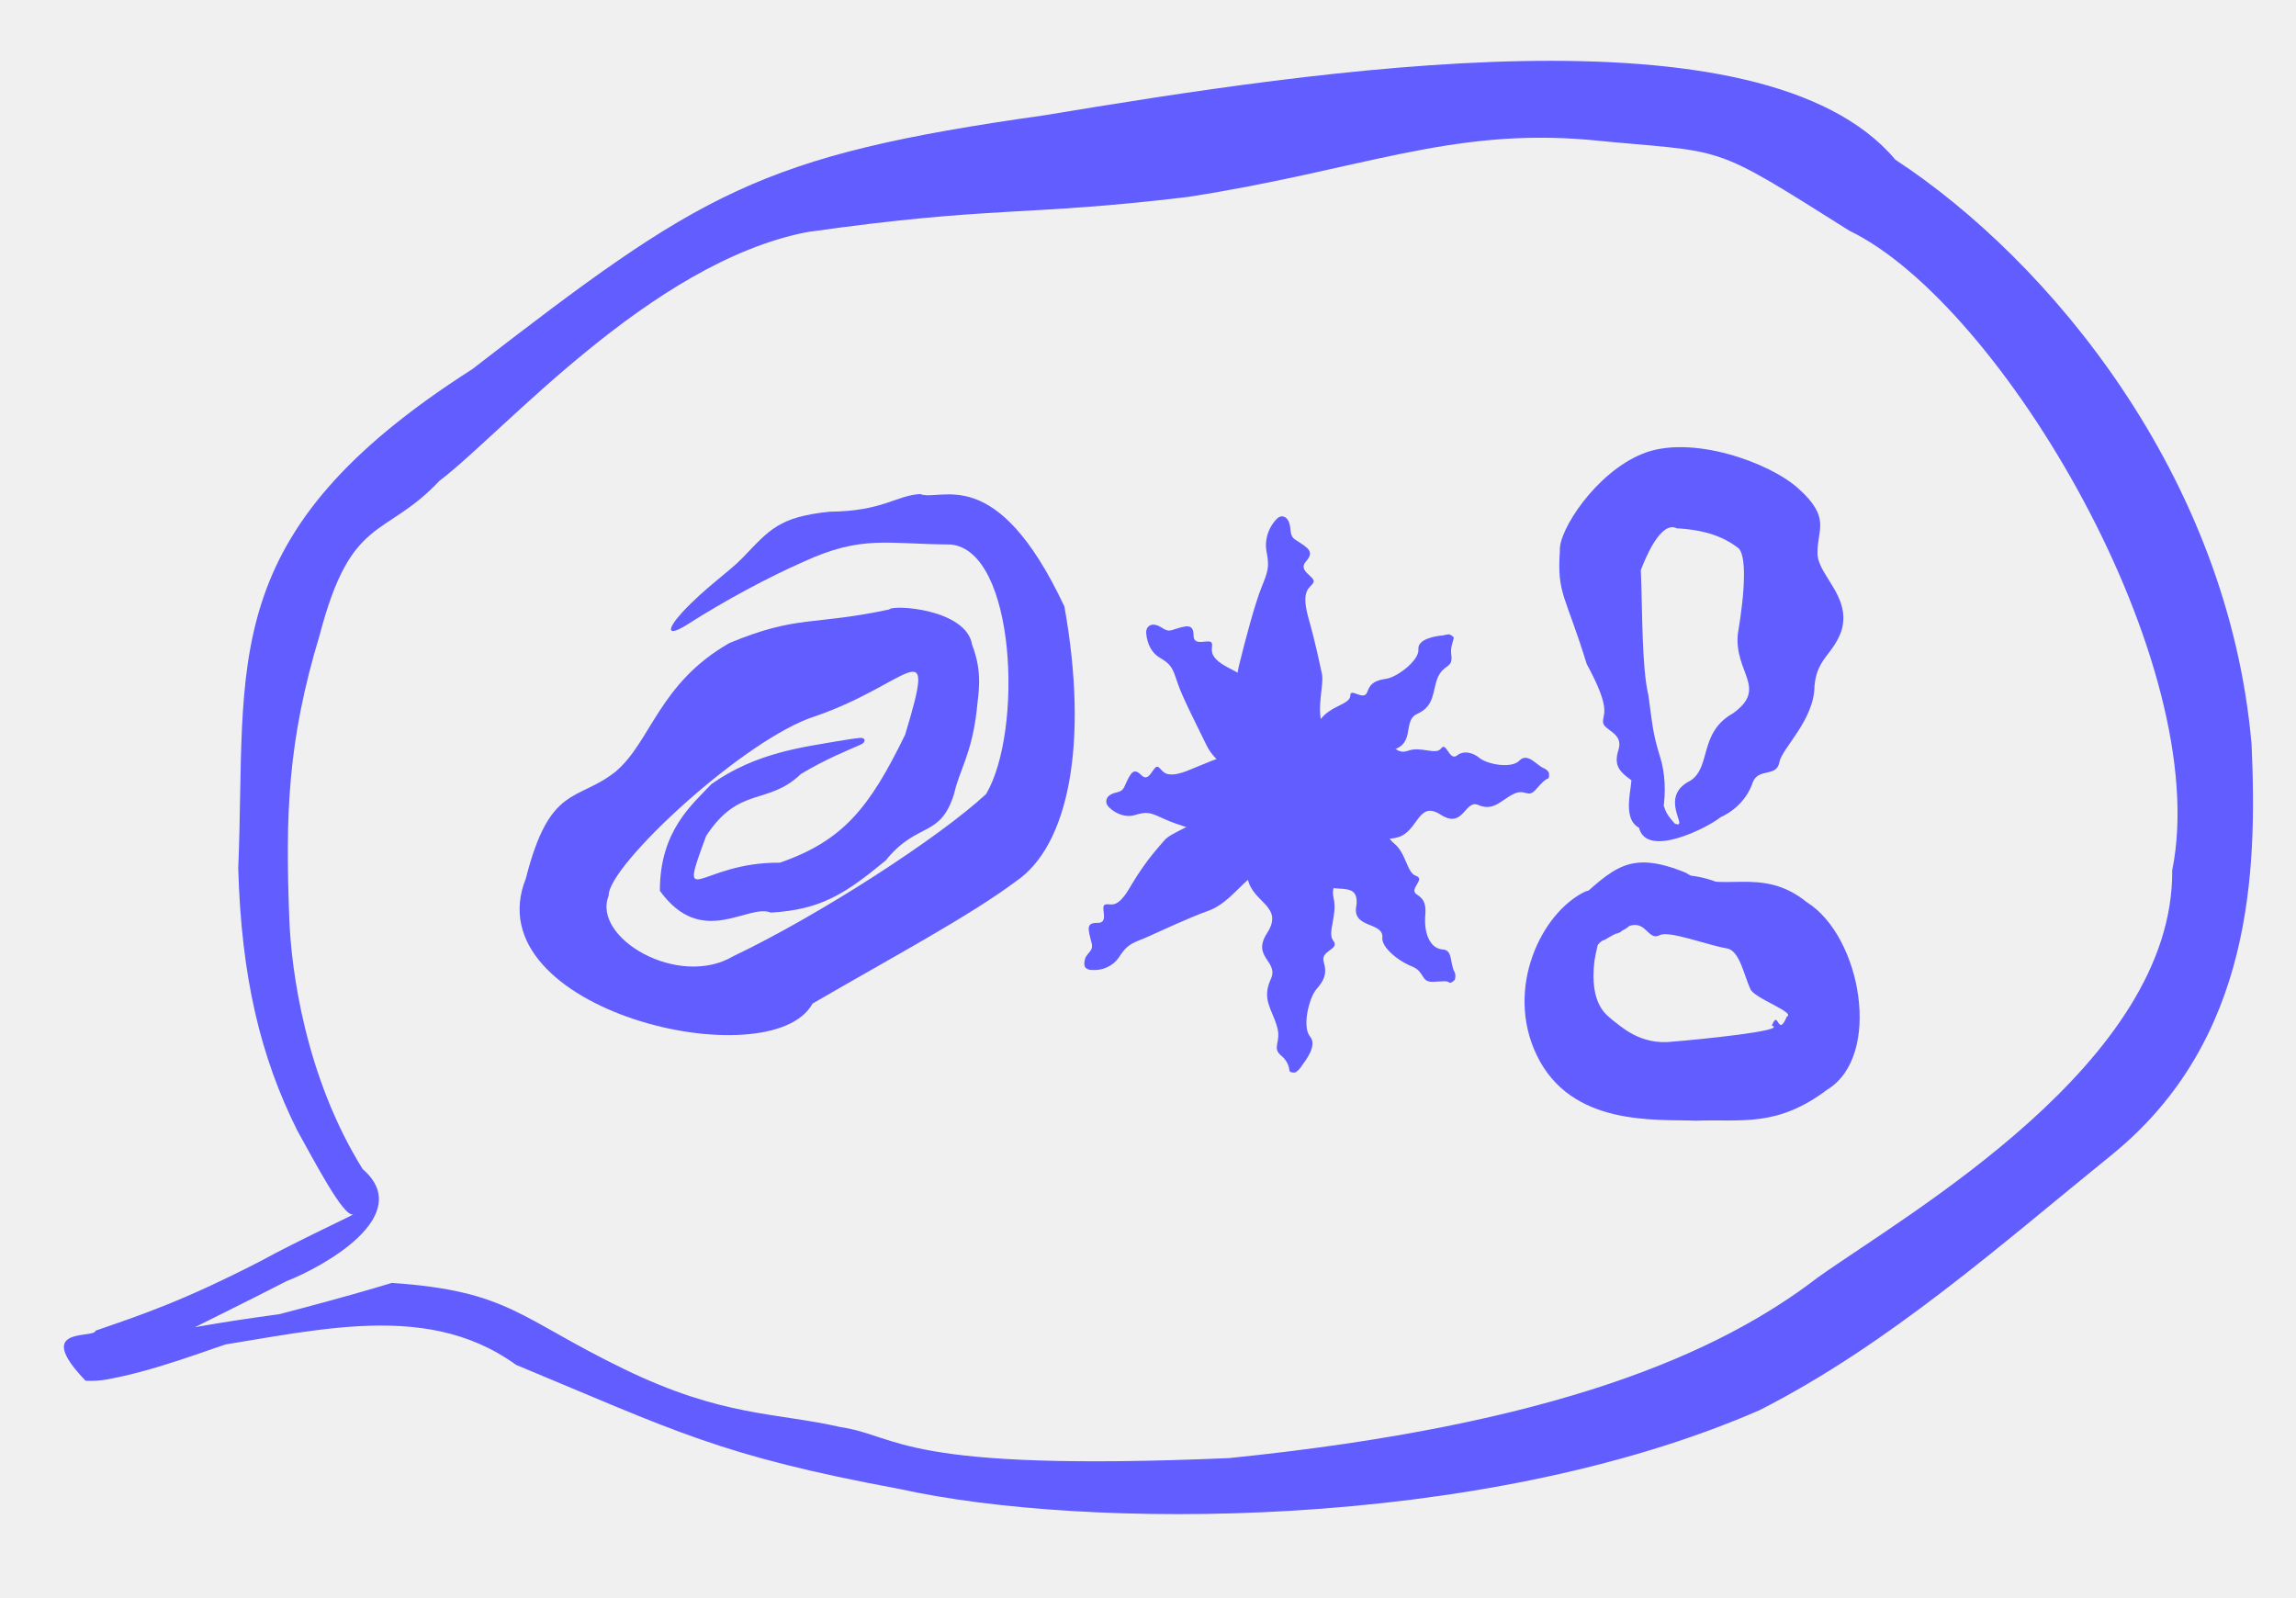
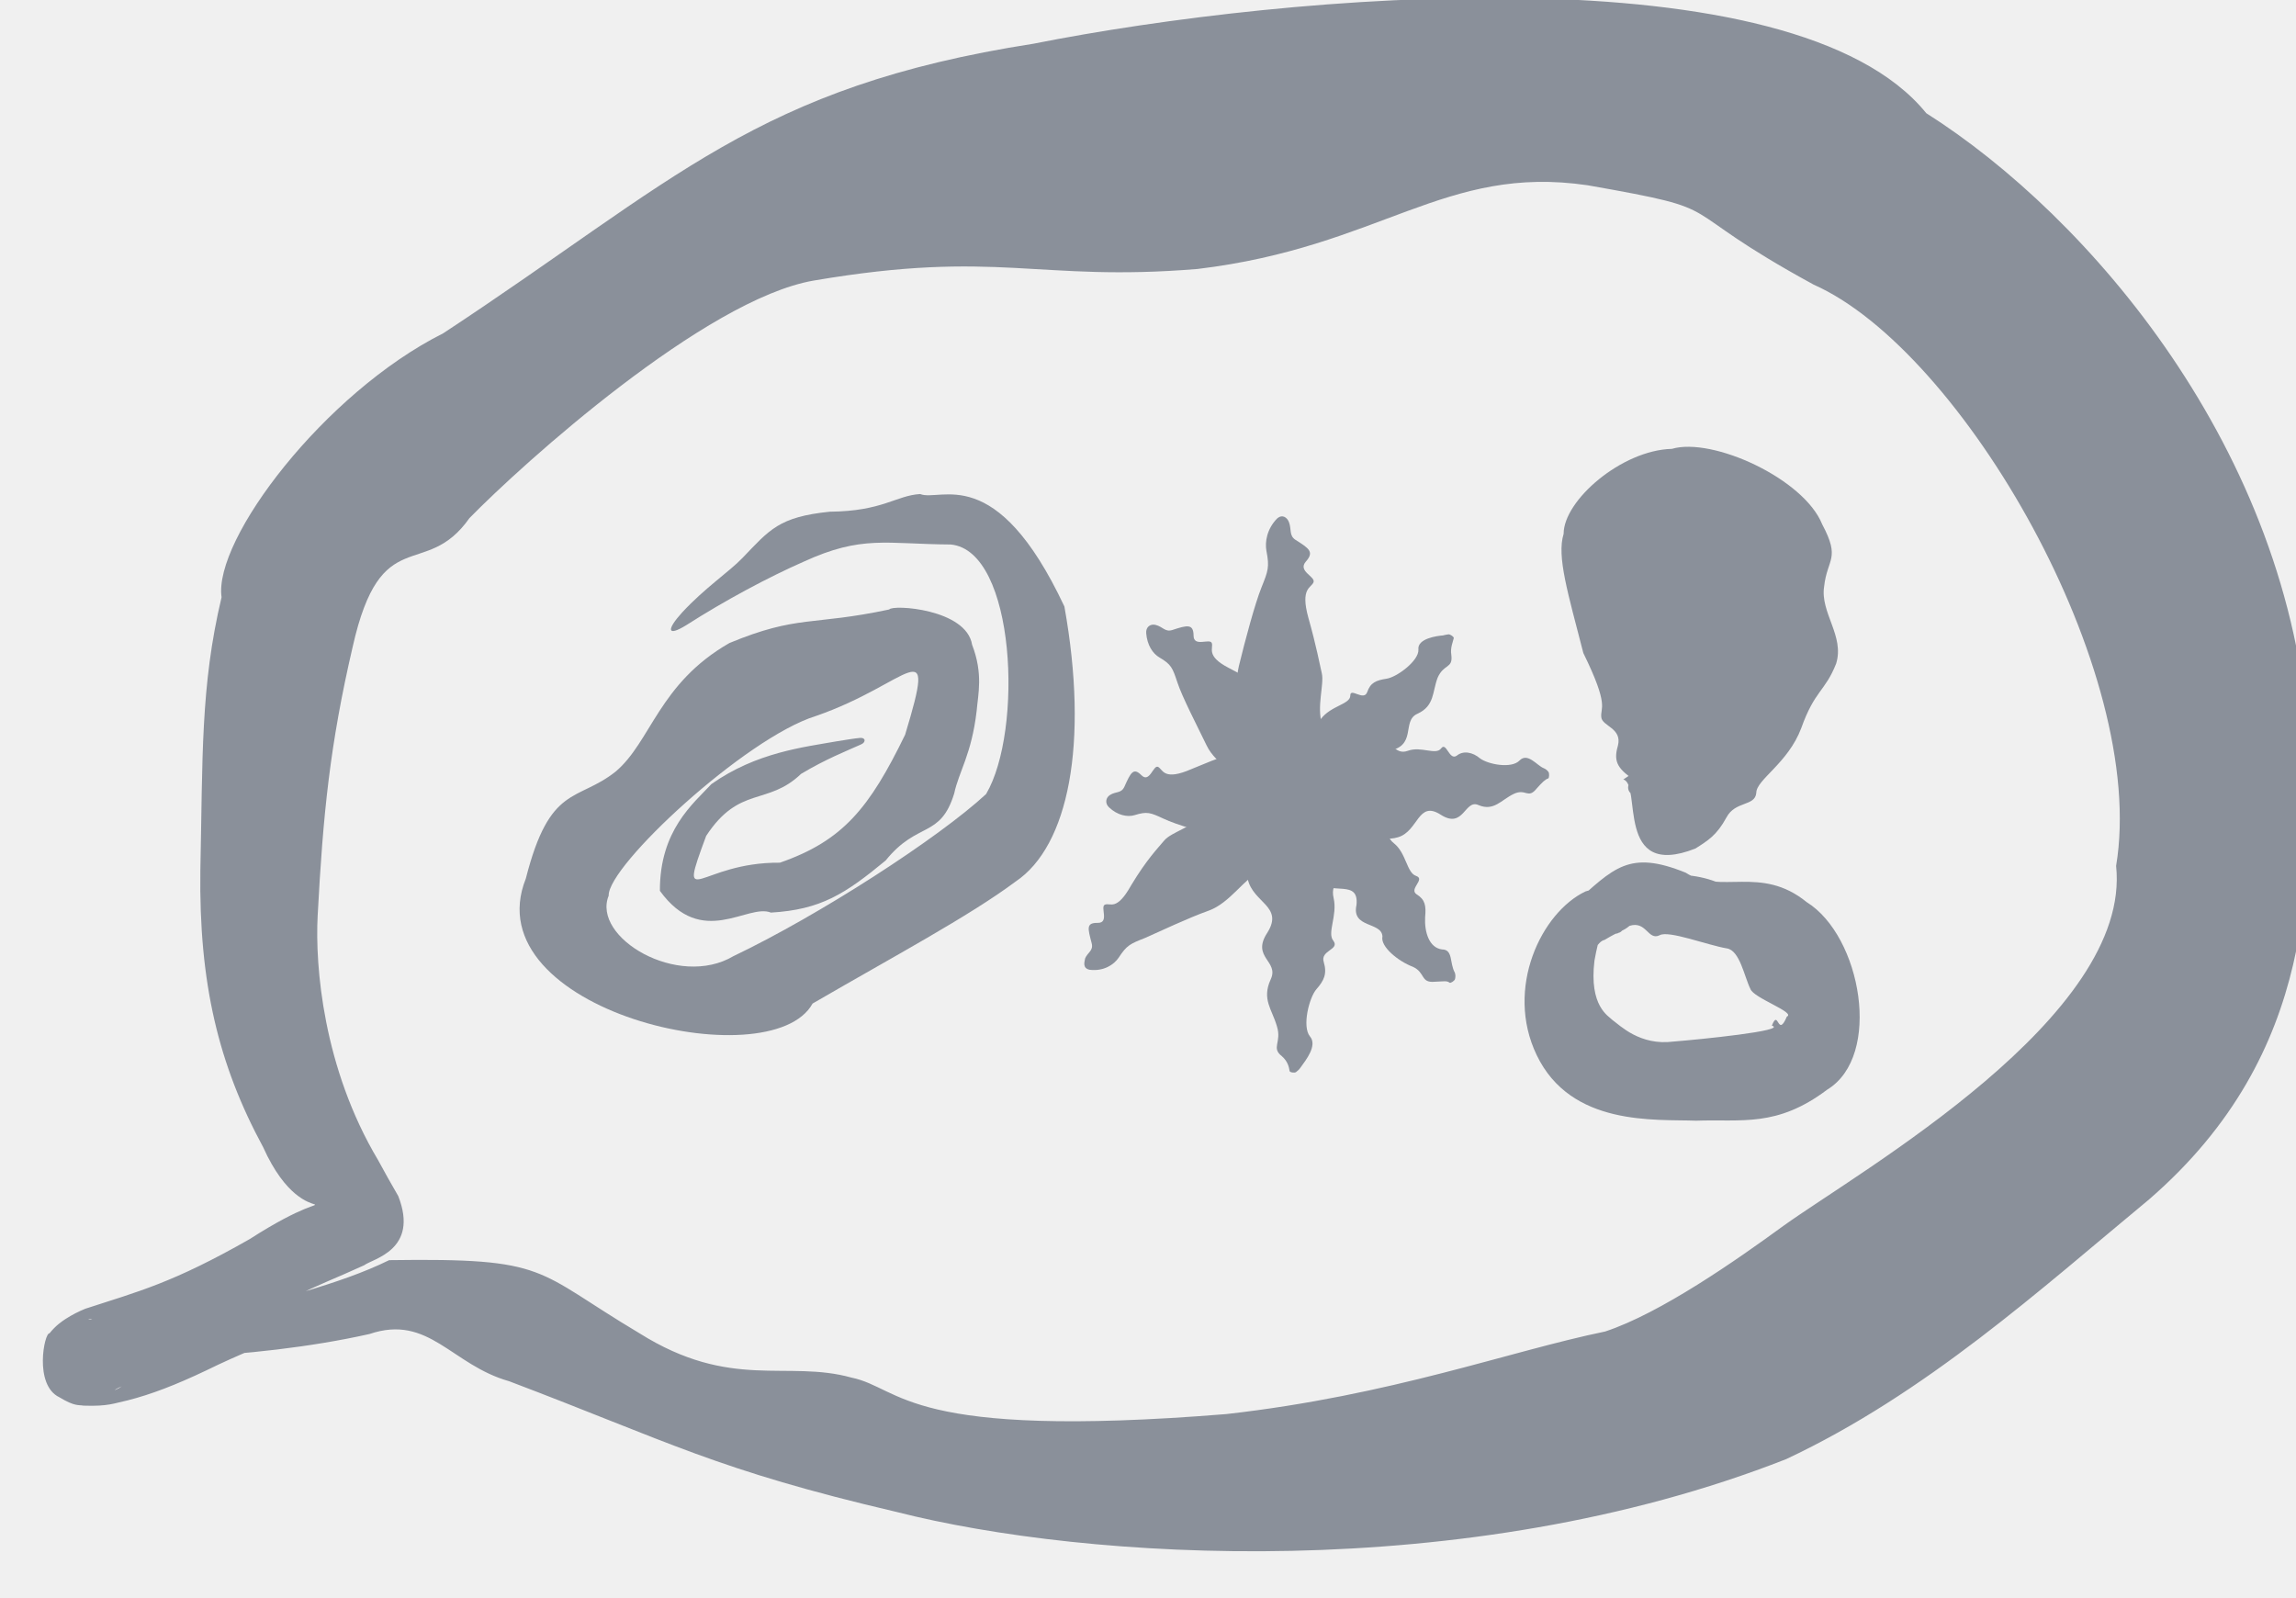
<svg xmlns="http://www.w3.org/2000/svg" width="46" height="32" viewBox="0 0 46 32" fill="none">
-   <path d="M12.334 15.459C13.045 14.858 13.197 13.694 14.614 12.883C15.988 12.314 16.267 12.541 17.815 12.211C17.88 12.108 19.362 12.198 19.476 12.918C19.701 13.5 19.595 13.91 19.567 14.244C19.466 15.114 19.207 15.468 19.118 15.895C18.839 16.805 18.386 16.446 17.744 17.24C16.934 17.909 16.447 18.225 15.445 18.284C14.98 18.094 14.065 19.014 13.221 17.848C13.216 16.632 13.892 16.099 14.253 15.709C15.154 15.072 16.113 14.968 16.77 14.851C16.965 14.82 17.108 14.795 17.23 14.784C17.345 14.774 17.354 14.872 17.248 14.916C16.962 15.044 16.544 15.208 16.049 15.505C15.375 16.15 14.814 15.732 14.148 16.747C13.562 18.329 14.008 17.27 15.625 17.284C16.892 16.844 17.42 16.186 18.134 14.72C18.789 12.556 18.234 13.695 16.343 14.346C14.93 14.787 12.17 17.35 12.195 17.944C11.852 18.785 13.587 19.815 14.697 19.155C16.413 18.336 18.804 16.791 19.756 15.909C20.502 14.648 20.352 11.03 19.047 10.909C17.753 10.901 17.273 10.716 16.1 11.254C15.401 11.561 14.528 12.027 13.748 12.526C13.359 12.766 13.352 12.616 13.667 12.27C14.127 11.773 14.607 11.458 14.877 11.177C15.42 10.611 15.605 10.356 16.624 10.252C17.687 10.242 17.948 9.928 18.435 9.898C18.842 10.064 19.951 9.225 21.325 12.151C21.819 14.905 21.405 16.952 20.349 17.661C19.418 18.356 17.895 19.168 16.28 20.106C15.439 21.632 9.478 20.243 10.535 17.601C11.016 15.706 11.564 16.07 12.334 15.459Z" fill="#615DFF" />
-   <path d="M27.085 15.211C27.252 15.335 27.343 14.704 27.624 14.762C27.873 14.823 27.94 15.14 28.207 15.042C28.474 14.944 28.767 15.138 28.873 14.994C28.978 14.851 29.034 15.247 29.186 15.14C29.318 15.031 29.508 15.071 29.652 15.194C29.813 15.315 30.283 15.405 30.443 15.237C30.607 15.069 30.792 15.338 30.927 15.39C30.972 15.408 31.001 15.436 31.023 15.465C31.044 15.493 31.039 15.589 31.018 15.596C30.959 15.614 30.896 15.675 30.789 15.796C30.608 16.021 30.575 15.786 30.323 15.908C30.072 16.031 29.927 16.257 29.624 16.131C29.344 16 29.329 16.621 28.865 16.323C28.406 16.027 28.421 16.651 28.01 16.774C27.637 16.893 26.98 16.623 26.76 16.661C26.53 16.706 26.126 16.818 25.782 16.747C25.443 16.682 24.912 16.92 24.617 16.795C24.186 16.704 23.562 16.524 23.311 16.402C23.047 16.28 22.984 16.253 22.732 16.331C22.588 16.375 22.387 16.335 22.219 16.175C22.133 16.094 22.153 15.982 22.238 15.928C22.363 15.849 22.464 15.901 22.528 15.76C22.655 15.478 22.707 15.37 22.87 15.533C23.033 15.695 23.106 15.322 23.2 15.364C23.293 15.406 23.301 15.626 23.769 15.45C24.218 15.272 24.355 15.189 24.673 15.131C24.812 15.086 25.223 15.248 25.517 15.164C25.832 15.081 26.375 15.104 26.633 14.971C26.87 14.841 26.921 15.085 27.085 15.211Z" fill="#615DFF" />
-   <path d="M26.562 16.54C26.442 16.832 27.058 16.802 27.017 17.23C26.959 17.591 26.636 17.639 26.719 17.993C26.8 18.346 26.581 18.694 26.715 18.85C26.846 19.029 26.447 19.038 26.521 19.274C26.593 19.513 26.523 19.648 26.377 19.816C26.231 19.978 26.081 20.565 26.245 20.765C26.4 20.945 26.161 21.242 26.057 21.387C26.03 21.427 25.998 21.455 25.966 21.479C25.936 21.501 25.841 21.486 25.837 21.458C25.825 21.379 25.801 21.265 25.682 21.161C25.461 20.988 25.684 20.887 25.583 20.562C25.485 20.22 25.276 20.023 25.457 19.625C25.636 19.25 25.06 19.187 25.392 18.685C25.724 18.155 25.103 18.091 24.998 17.611C24.89 17.237 25.149 16.372 25.099 16.107C25.043 15.799 24.919 15.424 24.935 14.941C24.952 14.467 24.689 13.874 24.821 13.343C24.95 12.814 25.142 12.097 25.274 11.768C25.406 11.44 25.436 11.361 25.373 11.04C25.339 10.855 25.384 10.596 25.585 10.39C25.692 10.294 25.788 10.368 25.824 10.461C25.879 10.605 25.822 10.731 25.957 10.817C26.229 10.989 26.334 11.057 26.163 11.251C25.992 11.446 26.361 11.551 26.316 11.666C26.271 11.781 26.048 11.777 26.212 12.373C26.379 12.966 26.433 13.281 26.483 13.493C26.532 13.711 26.375 14.164 26.488 14.511C26.598 14.843 26.65 15.638 26.787 15.948C26.927 16.257 26.682 16.28 26.562 16.54Z" fill="#615DFF" />
-   <path d="M25.547 15.336C25.795 15.289 25.493 14.735 25.753 14.604C26.016 14.473 26.266 14.677 26.459 14.41C26.663 14.135 27.051 14.113 27.053 13.937C27.05 13.765 27.324 14.057 27.392 13.866C27.456 13.676 27.57 13.631 27.778 13.598C27.982 13.57 28.43 13.239 28.418 13.015C28.39 12.791 28.798 12.739 28.908 12.731C28.942 12.722 28.982 12.714 29.019 12.709C29.055 12.705 29.133 12.76 29.126 12.785C29.113 12.851 29.052 12.977 29.077 13.123C29.112 13.402 28.928 13.292 28.802 13.58C28.695 13.863 28.743 14.142 28.401 14.299C28.064 14.444 28.416 14.965 27.779 15.051C27.193 15.091 27.569 15.587 27.308 15.942C27.048 16.299 26.364 16.499 26.131 16.728C25.904 16.956 25.645 17.244 25.28 17.427C24.92 17.607 24.646 18.087 24.221 18.243C23.785 18.399 23.253 18.655 22.943 18.791C22.644 18.909 22.576 18.936 22.413 19.186C22.318 19.328 22.114 19.463 21.834 19.43C21.679 19.4 21.729 19.267 21.741 19.2C21.79 19.082 21.91 19.049 21.872 18.899C21.793 18.598 21.757 18.486 21.994 18.49C22.232 18.492 22.037 18.164 22.137 18.125C22.246 18.079 22.367 18.266 22.663 17.736C22.979 17.212 23.192 17 23.328 16.836C23.468 16.671 23.913 16.563 24.133 16.3C24.352 16.037 24.936 15.668 25.037 15.434C25.139 15.198 25.3 15.38 25.547 15.336Z" fill="#615DFF" />
-   <path d="M27.107 15.977C27.137 16.224 27.712 15.966 27.809 16.218C27.907 16.472 27.682 16.702 27.927 16.895C28.176 17.092 28.183 17.489 28.372 17.549C28.567 17.617 28.215 17.811 28.385 17.92C28.553 18.024 28.574 18.148 28.552 18.378C28.537 18.674 28.632 18.99 28.892 19.022C29.116 19.024 29.039 19.296 29.148 19.488C29.164 19.537 29.16 19.579 29.151 19.616C29.143 19.651 29.062 19.702 29.043 19.689C28.986 19.644 28.93 19.663 28.751 19.668C28.452 19.698 28.566 19.489 28.305 19.369C28.015 19.26 27.651 18.965 27.697 18.762C27.683 18.463 27.072 18.602 27.177 18.132C27.23 17.61 26.692 17.946 26.359 17.668C26.017 17.379 25.921 16.736 25.724 16.552C25.528 16.37 25.237 16.141 25.064 15.845C24.884 15.55 24.363 15.335 24.173 14.932C23.977 14.527 23.681 13.957 23.587 13.667C23.492 13.381 23.466 13.311 23.23 13.173C23.094 13.094 22.982 12.922 22.964 12.685C22.954 12.566 23.043 12.495 23.148 12.519C23.301 12.555 23.342 12.671 23.491 12.621C23.789 12.523 23.911 12.495 23.913 12.735C23.914 12.974 24.241 12.781 24.278 12.884C24.316 12.986 24.151 13.14 24.616 13.381C25.084 13.622 25.311 13.787 25.474 13.893C25.639 14.002 25.775 14.406 26.055 14.581C26.357 14.771 26.753 15.323 27.005 15.443C27.261 15.568 27.076 15.728 27.107 15.977Z" fill="#615DFF" />
-   <path d="M36.413 11.072C36.402 11.515 37.091 11.935 36.897 12.626C36.728 13.12 36.401 13.182 36.353 13.744C36.35 14.429 35.692 14.998 35.649 15.275C35.589 15.581 35.227 15.375 35.114 15.68C35.014 15.984 34.767 16.241 34.467 16.375C34.277 16.542 32.997 17.225 32.837 16.584C32.476 16.39 32.715 15.757 32.686 15.528C32.684 15.453 32.688 15.382 32.707 15.325C32.726 15.274 32.823 15.272 32.837 15.309C32.883 15.415 32.989 15.526 33.167 15.773C33.412 16.164 33.252 16.173 33.556 16.502C33.867 16.622 33.2 15.969 33.87 15.639C34.288 15.364 34.03 14.677 34.723 14.29C35.425 13.782 34.743 13.483 34.817 12.703C34.97 11.803 34.99 11.111 34.823 10.977C34.549 10.769 34.192 10.617 33.595 10.585C33.275 10.425 32.969 11.173 32.874 11.421C32.907 12.234 32.891 13.363 33.024 13.925C33.109 14.511 33.102 14.662 33.263 15.175C33.355 15.469 33.384 15.873 33.316 16.248C33.286 16.435 33.168 16.441 33.067 16.27C32.924 16.027 32.935 15.802 32.771 15.691C32.445 15.472 32.321 15.351 32.428 15.017C32.53 14.678 32.127 14.636 32.117 14.47C32.104 14.294 32.298 14.24 31.789 13.302C31.365 11.92 31.191 11.907 31.252 11.038C31.218 10.631 31.977 9.464 32.909 9.091C33.873 8.695 35.463 9.266 36.034 9.791C36.688 10.378 36.407 10.612 36.413 11.072Z" fill="#615DFF" />
-   <path d="M35.799 20.368C35.987 20.285 35.127 19.995 35.069 19.813C34.947 19.569 34.857 19.039 34.596 19.001C34.21 18.937 33.427 18.633 33.25 18.738C33.015 18.851 32.988 18.443 32.648 18.549C32.509 18.665 32.463 18.64 32.147 18.831C31.856 18.89 31.63 19.946 31.952 20.23C32.188 20.455 32.234 20.797 32.447 21.003C32.498 21.052 32.553 21.103 32.588 21.15C32.622 21.195 32.574 21.278 32.526 21.266C32.398 21.239 32.181 21.182 31.909 21.117C31.377 20.972 31.45 20.605 31.226 20.068C30.933 19.475 30.836 18.762 31.522 18.117C32.333 17.391 32.633 17.022 33.772 17.484C34.471 17.935 35.275 17.324 36.198 18.075C37.291 18.753 37.718 21.157 36.608 21.831C35.598 22.592 34.9 22.42 33.979 22.453C33.163 22.422 31.475 22.573 30.787 21.138C30.144 19.8 30.884 18.276 31.767 17.859C32.379 17.678 32.598 17.677 33.173 17.562C33.508 17.496 33.973 17.512 34.371 17.663C34.571 17.741 34.521 17.853 34.331 17.911C34.05 17.998 33.811 17.957 33.671 18.105C33.396 18.402 33.259 18.514 32.921 18.382C32.583 18.262 32.58 18.666 32.428 18.689C32.239 18.808 32.129 18.218 31.945 19.245C31.833 20.166 32.229 20.355 32.304 20.435C32.46 20.547 32.858 20.954 33.525 20.868C34.04 20.827 35.831 20.648 35.499 20.549C35.635 20.196 35.612 20.809 35.799 20.368Z" fill="#615DFF" />
-   <path d="M31.825 2.801C29.029 2.561 27.242 3.414 23.796 3.946C20.522 4.341 19.924 4.116 16.162 4.651C13.025 5.268 10.08 8.667 8.804 9.634C7.702 10.801 7.04 10.3 6.407 12.714C5.755 14.864 5.719 16.344 5.796 18.414C5.836 19.44 6.114 21.568 7.265 23.422C8.349 24.358 6.445 25.395 5.742 25.667C4.865 26.119 4.12 26.478 3.568 26.762C3.027 27.048 2.354 27.173 1.981 27.433C1.32 26.309 2.743 27.003 3.157 26.737C4.289 26.496 5.419 26.354 6.189 26.251C6.655 26.128 7.113 26.09 7.386 26.083C7.657 26.029 7.656 26.145 7.344 26.225C6.554 26.339 5.382 26.625 4.042 27.1C3.413 27.318 2.916 27.47 2.457 27.573C2.218 27.621 2.045 27.677 1.715 27.664C0.64 26.545 1.894 26.831 1.914 26.66C2.826 26.344 3.638 26.081 5.225 25.264C5.94 24.87 7.184 24.294 7.072 24.331C6.874 24.375 6.297 23.259 5.957 22.652C5.212 21.163 4.835 19.561 4.773 17.398C4.946 13.271 4.274 10.709 9.461 7.397C14.047 3.854 15.191 3.118 20.923 2.31C26.4 1.403 35.302 0.024 37.974 3.2C41.038 5.209 44.642 9.518 45.11 14.915C45.224 17.464 45.128 20.825 42.337 23.114C40.106 24.918 37.856 26.931 35.248 28.255C29.627 30.703 21.685 30.644 18.035 29.834C14.416 29.162 13.552 28.68 10.338 27.344C8.444 25.975 6.086 26.742 3.672 27.063C2.489 27.208 2.746 27.06 3.891 26.764C5.594 26.34 6.905 25.991 7.851 25.703C10.201 25.866 10.392 26.404 12.492 27.424C14.485 28.395 15.554 28.295 16.85 28.594C18.032 28.77 18.034 29.495 24.625 29.213C31.189 28.547 34.441 27.115 36.421 25.593C38.212 24.316 43.553 21.292 43.52 17.437C44.356 13.306 40.105 6.097 37.053 4.623C34.179 2.811 34.649 3.081 31.825 2.801Z" fill="#615DFF" />
+   <g clip-path="url(#clip0_53_2888)">
+     <path d="M12.334 15.459C13.045 14.859 13.197 13.694 14.614 12.883C15.988 12.314 16.267 12.541 17.815 12.211C17.88 12.108 19.362 12.198 19.476 12.918C19.701 13.5 19.595 13.91 19.567 14.244C19.466 15.114 19.207 15.468 19.118 15.895C18.839 16.805 18.386 16.446 17.744 17.24C16.934 17.909 16.447 18.225 15.445 18.284C14.98 18.094 14.065 19.014 13.221 17.848C13.216 16.633 13.892 16.099 14.253 15.709C15.154 15.072 16.113 14.968 16.77 14.851C16.965 14.82 17.108 14.796 17.23 14.784C17.345 14.774 17.354 14.872 17.248 14.916C16.962 15.045 16.544 15.208 16.049 15.505C15.375 16.15 14.814 15.732 14.148 16.747C13.562 18.329 14.008 17.27 15.625 17.284C16.892 16.844 17.42 16.186 18.134 14.72C18.789 12.556 18.234 13.695 16.343 14.346C14.93 14.787 12.17 17.35 12.195 17.944C11.852 18.785 13.587 19.815 14.697 19.155C16.413 18.336 18.804 16.791 19.756 15.909C20.502 14.648 20.352 11.03 19.047 10.909C17.753 10.901 17.273 10.716 16.1 11.254C15.401 11.561 14.528 12.027 13.748 12.526C13.359 12.766 13.352 12.616 13.667 12.27C14.127 11.773 14.607 11.458 14.877 11.177C15.42 10.612 15.605 10.356 16.624 10.252C17.687 10.242 17.948 9.928 18.435 9.898C18.842 10.064 19.951 9.226 21.325 12.151C21.819 14.905 21.405 16.952 20.349 17.661C19.418 18.356 17.895 19.168 16.28 20.106C15.439 21.632 9.478 20.243 10.535 17.602C11.016 15.706 11.564 16.07 12.334 15.459Z" fill="#8A909A" />
+     <path d="M27.085 15.211C27.252 15.335 27.343 14.704 27.624 14.762C27.873 14.823 27.94 15.14 28.207 15.042C28.474 14.944 28.767 15.138 28.873 14.994C28.978 14.851 29.034 15.247 29.186 15.14C29.318 15.031 29.508 15.071 29.652 15.194C29.813 15.315 30.283 15.405 30.443 15.237C30.607 15.069 30.792 15.338 30.927 15.39C30.972 15.408 31.001 15.436 31.023 15.465C31.044 15.493 31.039 15.589 31.018 15.596C30.959 15.614 30.896 15.675 30.789 15.796C30.608 16.021 30.575 15.786 30.323 15.908C30.072 16.031 29.927 16.257 29.624 16.131C29.344 16 29.329 16.621 28.865 16.323C28.406 16.027 28.421 16.651 28.01 16.774C27.637 16.893 26.98 16.623 26.76 16.661C26.53 16.706 26.126 16.818 25.782 16.747C25.443 16.682 24.912 16.92 24.617 16.795C24.186 16.704 23.562 16.524 23.311 16.402C23.047 16.28 22.984 16.253 22.732 16.331C22.588 16.375 22.387 16.335 22.219 16.175C22.133 16.094 22.153 15.982 22.238 15.928C22.363 15.849 22.464 15.901 22.528 15.76C22.655 15.478 22.707 15.37 22.87 15.533C23.033 15.695 23.106 15.322 23.2 15.364C23.293 15.406 23.301 15.626 23.769 15.45C24.218 15.272 24.355 15.189 24.673 15.131C24.812 15.086 25.223 15.248 25.517 15.164C25.832 15.081 26.375 15.104 26.633 14.971C26.87 14.841 26.921 15.085 27.085 15.211Z" fill="#8A909A" />
+     <path d="M26.562 16.54C26.442 16.832 27.058 16.802 27.017 17.23C26.959 17.591 26.636 17.639 26.719 17.993C26.8 18.346 26.581 18.694 26.715 18.85C26.846 19.029 26.447 19.038 26.521 19.274C26.593 19.513 26.523 19.648 26.377 19.816C26.231 19.978 26.081 20.565 26.245 20.765C26.4 20.945 26.161 21.242 26.057 21.387C26.03 21.427 25.998 21.455 25.966 21.479C25.936 21.501 25.841 21.486 25.837 21.458C25.825 21.379 25.801 21.265 25.682 21.161C25.461 20.988 25.684 20.887 25.583 20.562C25.485 20.22 25.276 20.023 25.457 19.625C25.636 19.25 25.06 19.187 25.392 18.685C25.724 18.155 25.103 18.091 24.998 17.611C24.89 17.237 25.149 16.372 25.099 16.107C25.043 15.799 24.919 15.424 24.935 14.941C24.952 14.467 24.689 13.874 24.821 13.343C24.95 12.814 25.142 12.097 25.274 11.768C25.406 11.44 25.436 11.361 25.373 11.04C25.339 10.855 25.384 10.596 25.585 10.39C25.692 10.294 25.788 10.368 25.824 10.461C25.879 10.605 25.822 10.731 25.957 10.817C26.229 10.989 26.334 11.057 26.163 11.251C25.992 11.446 26.361 11.551 26.316 11.666C26.271 11.781 26.048 11.777 26.212 12.373C26.379 12.966 26.433 13.281 26.483 13.493C26.532 13.711 26.375 14.164 26.488 14.511C26.598 14.843 26.65 15.638 26.787 15.948C26.927 16.257 26.682 16.28 26.562 16.54Z" fill="#8A909A" />
+     <path d="M25.547 15.336C25.795 15.289 25.493 14.735 25.753 14.604C26.016 14.473 26.266 14.677 26.459 14.41C26.663 14.135 27.051 14.113 27.053 13.937C27.05 13.765 27.324 14.057 27.392 13.866C27.456 13.676 27.57 13.631 27.778 13.598C27.982 13.57 28.43 13.239 28.418 13.015C28.39 12.791 28.798 12.739 28.908 12.731C28.942 12.722 28.982 12.714 29.019 12.709C29.055 12.705 29.133 12.76 29.126 12.785C29.113 12.851 29.052 12.977 29.077 13.122C29.112 13.402 28.928 13.292 28.802 13.58C28.695 13.862 28.743 14.142 28.401 14.299C28.064 14.444 28.416 14.965 27.779 15.051C27.193 15.091 27.569 15.587 27.308 15.942C27.048 16.299 26.364 16.499 26.131 16.728C25.904 16.956 25.645 17.244 25.28 17.427C24.92 17.607 24.646 18.087 24.221 18.243C23.785 18.399 23.253 18.655 22.943 18.791C22.644 18.909 22.576 18.936 22.413 19.186C22.318 19.327 22.114 19.463 21.834 19.43C21.679 19.4 21.729 19.267 21.741 19.2C21.79 19.082 21.91 19.048 21.872 18.899C21.793 18.598 21.757 18.486 21.994 18.49C22.232 18.492 22.037 18.164 22.137 18.125C22.246 18.079 22.367 18.266 22.663 17.736C22.979 17.212 23.192 17 23.328 16.836C23.468 16.671 23.913 16.563 24.133 16.3C24.352 16.037 24.936 15.668 25.037 15.434C25.139 15.198 25.3 15.38 25.547 15.336Z" fill="#8A909A" />
+     <path d="M27.107 15.977C27.137 16.224 27.712 15.966 27.809 16.218C27.907 16.472 27.682 16.702 27.927 16.895C28.176 17.092 28.183 17.489 28.372 17.549C28.567 17.617 28.215 17.811 28.385 17.92C28.553 18.024 28.574 18.148 28.552 18.378C28.537 18.674 28.632 18.99 28.892 19.022C29.116 19.024 29.039 19.296 29.148 19.488C29.164 19.537 29.16 19.579 29.151 19.616C29.143 19.651 29.062 19.702 29.043 19.689C28.986 19.644 28.93 19.663 28.751 19.669C28.452 19.698 28.566 19.489 28.305 19.369C28.015 19.26 27.651 18.965 27.697 18.762C27.683 18.463 27.072 18.602 27.177 18.132C27.23 17.61 26.692 17.946 26.359 17.668C26.017 17.379 25.921 16.737 25.724 16.552C25.528 16.37 25.237 16.141 25.064 15.845C24.884 15.55 24.363 15.335 24.173 14.932C23.977 14.527 23.681 13.957 23.587 13.667C23.492 13.381 23.466 13.311 23.23 13.173C23.094 13.095 22.982 12.922 22.964 12.685C22.954 12.566 23.043 12.495 23.148 12.519C23.301 12.555 23.342 12.671 23.491 12.621C23.789 12.523 23.911 12.495 23.913 12.735C23.914 12.974 24.241 12.781 24.278 12.884C24.316 12.986 24.151 13.14 24.616 13.381C25.084 13.622 25.311 13.787 25.474 13.893C25.639 14.002 25.775 14.406 26.055 14.581C26.357 14.771 26.753 15.323 27.005 15.443C27.261 15.568 27.076 15.728 27.107 15.977Z" fill="#8A909A" />
+     <path d="M33.17 16.031C33.221 16.258 33.245 16.333 33.26 16.382L32.76 15.286C32.768 15.336 32.776 15.361 32.784 15.386C32.8 15.436 32.816 15.486 32.832 15.54C32.864 15.66 32.913 15.757 32.923 15.893C32.943 16.159 33.005 16.246 33.066 16.341C33.158 16.483 33.266 16.816 33.523 16.893C33.562 16.905 33.577 16.88 33.59 16.855C33.642 16.756 33.739 16.611 33.876 16.444C33.975 16.324 34.231 16.042 34.404 15.833C34.508 15.709 34.64 15.475 34.834 15.23C35.008 15.011 35.224 14.744 35.393 14.433C35.508 14.222 35.612 14.009 35.651 13.76C35.682 13.557 35.761 13.268 35.817 12.895C35.865 12.585 35.913 12.353 35.92 12.161C35.928 11.954 35.91 11.637 35.821 11.326C35.745 11.065 35.662 10.654 35.288 10.338C35.036 10.126 34.728 9.937 34.438 9.857C34.244 9.803 33.906 9.757 33.545 9.783C33.371 9.795 33.18 9.797 32.965 9.937C32.568 10.196 32.275 10.463 32.216 10.726C32.149 11.027 32.062 11.294 32.097 11.52C32.133 11.748 32.189 11.945 32.221 12.118C32.284 12.462 32.251 12.707 32.34 12.99C32.419 13.243 32.508 13.478 32.653 13.87C32.729 14.074 32.859 14.359 32.959 14.877C33.007 15.121 33.062 15.553 33.17 16.031Z" fill="#8A909A" />
+     <path d="M36.546 11.751C36.465 12.276 36.959 12.74 36.787 13.295C36.565 13.858 36.36 13.824 36.087 14.59C35.821 15.295 35.185 15.621 35.187 15.886C35.162 16.159 34.768 16.043 34.59 16.376C34.396 16.735 34.217 16.841 33.968 17C32.345 17.64 32.901 15.711 32.522 15.617C34.022 14.597 33.08 16.041 33.292 16.124C33.307 16.205 33.308 16.274 33.302 16.331C33.296 16.384 33.205 16.415 33.178 16.375C33.107 16.266 32.981 16.113 32.783 15.956C32.239 15.781 33.221 14.979 33.261 15.806C33.268 16.224 34.371 16.378 33.282 16.343C33.899 15.758 33.401 15.581 34.298 14.862C35.142 14.302 34.663 14.059 34.702 13.304C34.834 12.411 35.174 11.589 34.951 11.178C34.838 10.958 34.438 10.678 33.902 10.584C33.078 10.573 33.195 10.429 32.875 11.37C32.771 11.654 32.85 13.298 32.976 13.801C33.074 14.397 33.085 14.563 33.253 15.11C33.347 15.422 33.377 15.848 33.315 16.242C33.287 16.438 33.168 16.442 33.065 16.262C32.919 16.004 32.928 15.767 32.764 15.648C32.435 15.414 32.312 15.285 32.414 14.943C32.507 14.588 32.101 14.551 32.082 14.372C32.057 14.168 32.253 14.165 31.722 13.084C31.413 11.879 31.186 11.152 31.327 10.695C31.326 10.027 32.488 9.018 33.496 8.993C34.307 8.753 36.141 9.589 36.508 10.506C36.879 11.203 36.609 11.186 36.546 11.751Z" fill="#8A909A" />
+     <path d="M35.799 20.368C35.987 20.285 35.127 19.995 35.069 19.813C34.947 19.569 34.857 19.039 34.596 19.001C34.21 18.937 33.427 18.633 33.25 18.738C33.015 18.851 32.988 18.443 32.648 18.549C32.509 18.665 32.463 18.64 32.147 18.831C31.856 18.89 31.63 19.946 31.952 20.23C32.188 20.455 32.234 20.797 32.447 21.003C32.498 21.052 32.553 21.103 32.588 21.15C32.622 21.195 32.574 21.278 32.526 21.266C32.398 21.239 32.181 21.182 31.909 21.117C31.377 20.972 31.45 20.605 31.226 20.068C30.933 19.475 30.836 18.762 31.522 18.117C32.333 17.391 32.633 17.022 33.772 17.484C34.471 17.935 35.275 17.324 36.198 18.075C37.291 18.753 37.718 21.157 36.608 21.831C35.598 22.592 34.9 22.42 33.979 22.453C33.163 22.422 31.475 22.573 30.787 21.138C30.144 19.8 30.884 18.276 31.767 17.859C32.379 17.678 32.598 17.677 33.173 17.562C33.508 17.496 33.973 17.512 34.371 17.663C34.571 17.741 34.521 17.853 34.331 17.911C34.05 17.998 33.811 17.957 33.671 18.105C33.396 18.402 33.259 18.514 32.921 18.382C32.583 18.262 32.58 18.666 32.428 18.689C32.239 18.808 32.129 18.218 31.945 19.245C31.833 20.166 32.229 20.355 32.304 20.435C32.46 20.547 32.858 20.954 33.525 20.868C34.04 20.827 35.831 20.648 35.499 20.549C35.635 20.196 35.612 20.809 35.799 20.368Z" fill="#8A909A" />
+     <path d="M31.809 3.712C28.938 3.289 27.669 4.948 23.992 5.389C20.764 5.655 20.017 4.989 16.304 5.621C14.134 5.993 10.476 9.284 9.405 10.381C8.514 11.645 7.633 10.431 7.065 12.963C6.611 14.915 6.471 16.317 6.364 18.352C6.312 19.356 6.472 21.394 7.575 23.243C7.705 23.482 7.828 23.704 7.979 23.963C8.403 25.047 7.461 25.22 7.297 25.349C6.75 25.601 6.307 25.766 5.897 25.983C5.012 26.454 4.309 26.83 3.743 27.182C3.196 27.526 2.465 27.721 2.287 27.857C2.04 27.906 3.323 27.744 2.024 26.486C1.619 26.371 1.822 26.455 1.829 26.44C1.919 26.439 2.059 26.425 2.196 26.409C2.471 26.378 2.763 26.34 3.05 26.305C4.179 26.149 5.415 26.109 6.144 26.062C6.585 25.974 7.133 25.959 7.366 26.001C7.629 25.99 7.704 26.228 7.361 26.326C6.587 26.465 5.422 26.825 4.133 27.456C3.522 27.747 3.031 27.936 2.555 28.057C2.293 28.112 2.174 28.18 1.672 28.162C1.577 28.143 1.5 28.183 1.191 27.995C0.672 27.75 0.89 26.694 0.992 26.713C1.118 26.555 1.239 26.476 1.305 26.431C1.452 26.336 1.576 26.276 1.708 26.221C2.782 25.871 3.457 25.706 5.003 24.825C7.192 23.419 6.172 24.985 5.272 22.984C4.374 21.325 3.985 19.694 4.014 17.443C4.063 15.179 4.014 13.753 4.439 11.966C4.274 10.806 6.501 7.871 8.879 6.678C13.538 3.614 15.15 1.741 20.71 0.875C25.832 -0.142 35.94 -1.005 38.593 2.268C41.839 4.323 45.891 9.013 46.254 14.842C46.271 17.511 46.471 21.071 43.058 24.029C40.874 25.836 38.589 27.918 35.785 29.234C29.353 31.759 21.752 31.255 17.971 30.294C14.335 29.444 13.425 28.895 10.201 27.673C9.04 27.346 8.594 26.324 7.402 26.727C6.215 26.994 4.883 27.134 3.699 27.191C2.483 27.224 2.725 26.916 3.844 26.547C5.542 26.01 6.766 25.753 7.797 25.247C11.028 25.2 10.69 25.449 12.808 26.71C14.649 27.866 15.764 27.239 17.062 27.601C18.077 27.811 18.149 28.852 24.57 28.331C27.887 27.957 30.236 27.072 32.158 26.677C33.268 26.312 34.791 25.246 35.733 24.558C37.283 23.446 42.716 20.366 42.396 17.348C43.045 13.468 39.305 7.018 36.337 5.703C33.35 4.073 34.803 4.24 31.809 3.712Z" fill="#8A909A" />
+   </g>
+   <defs>
+     <clipPath id="clip0_53_2888">
+       <rect width="46" height="32" fill="white" />
+     </clipPath>
+   </defs>
</svg>
